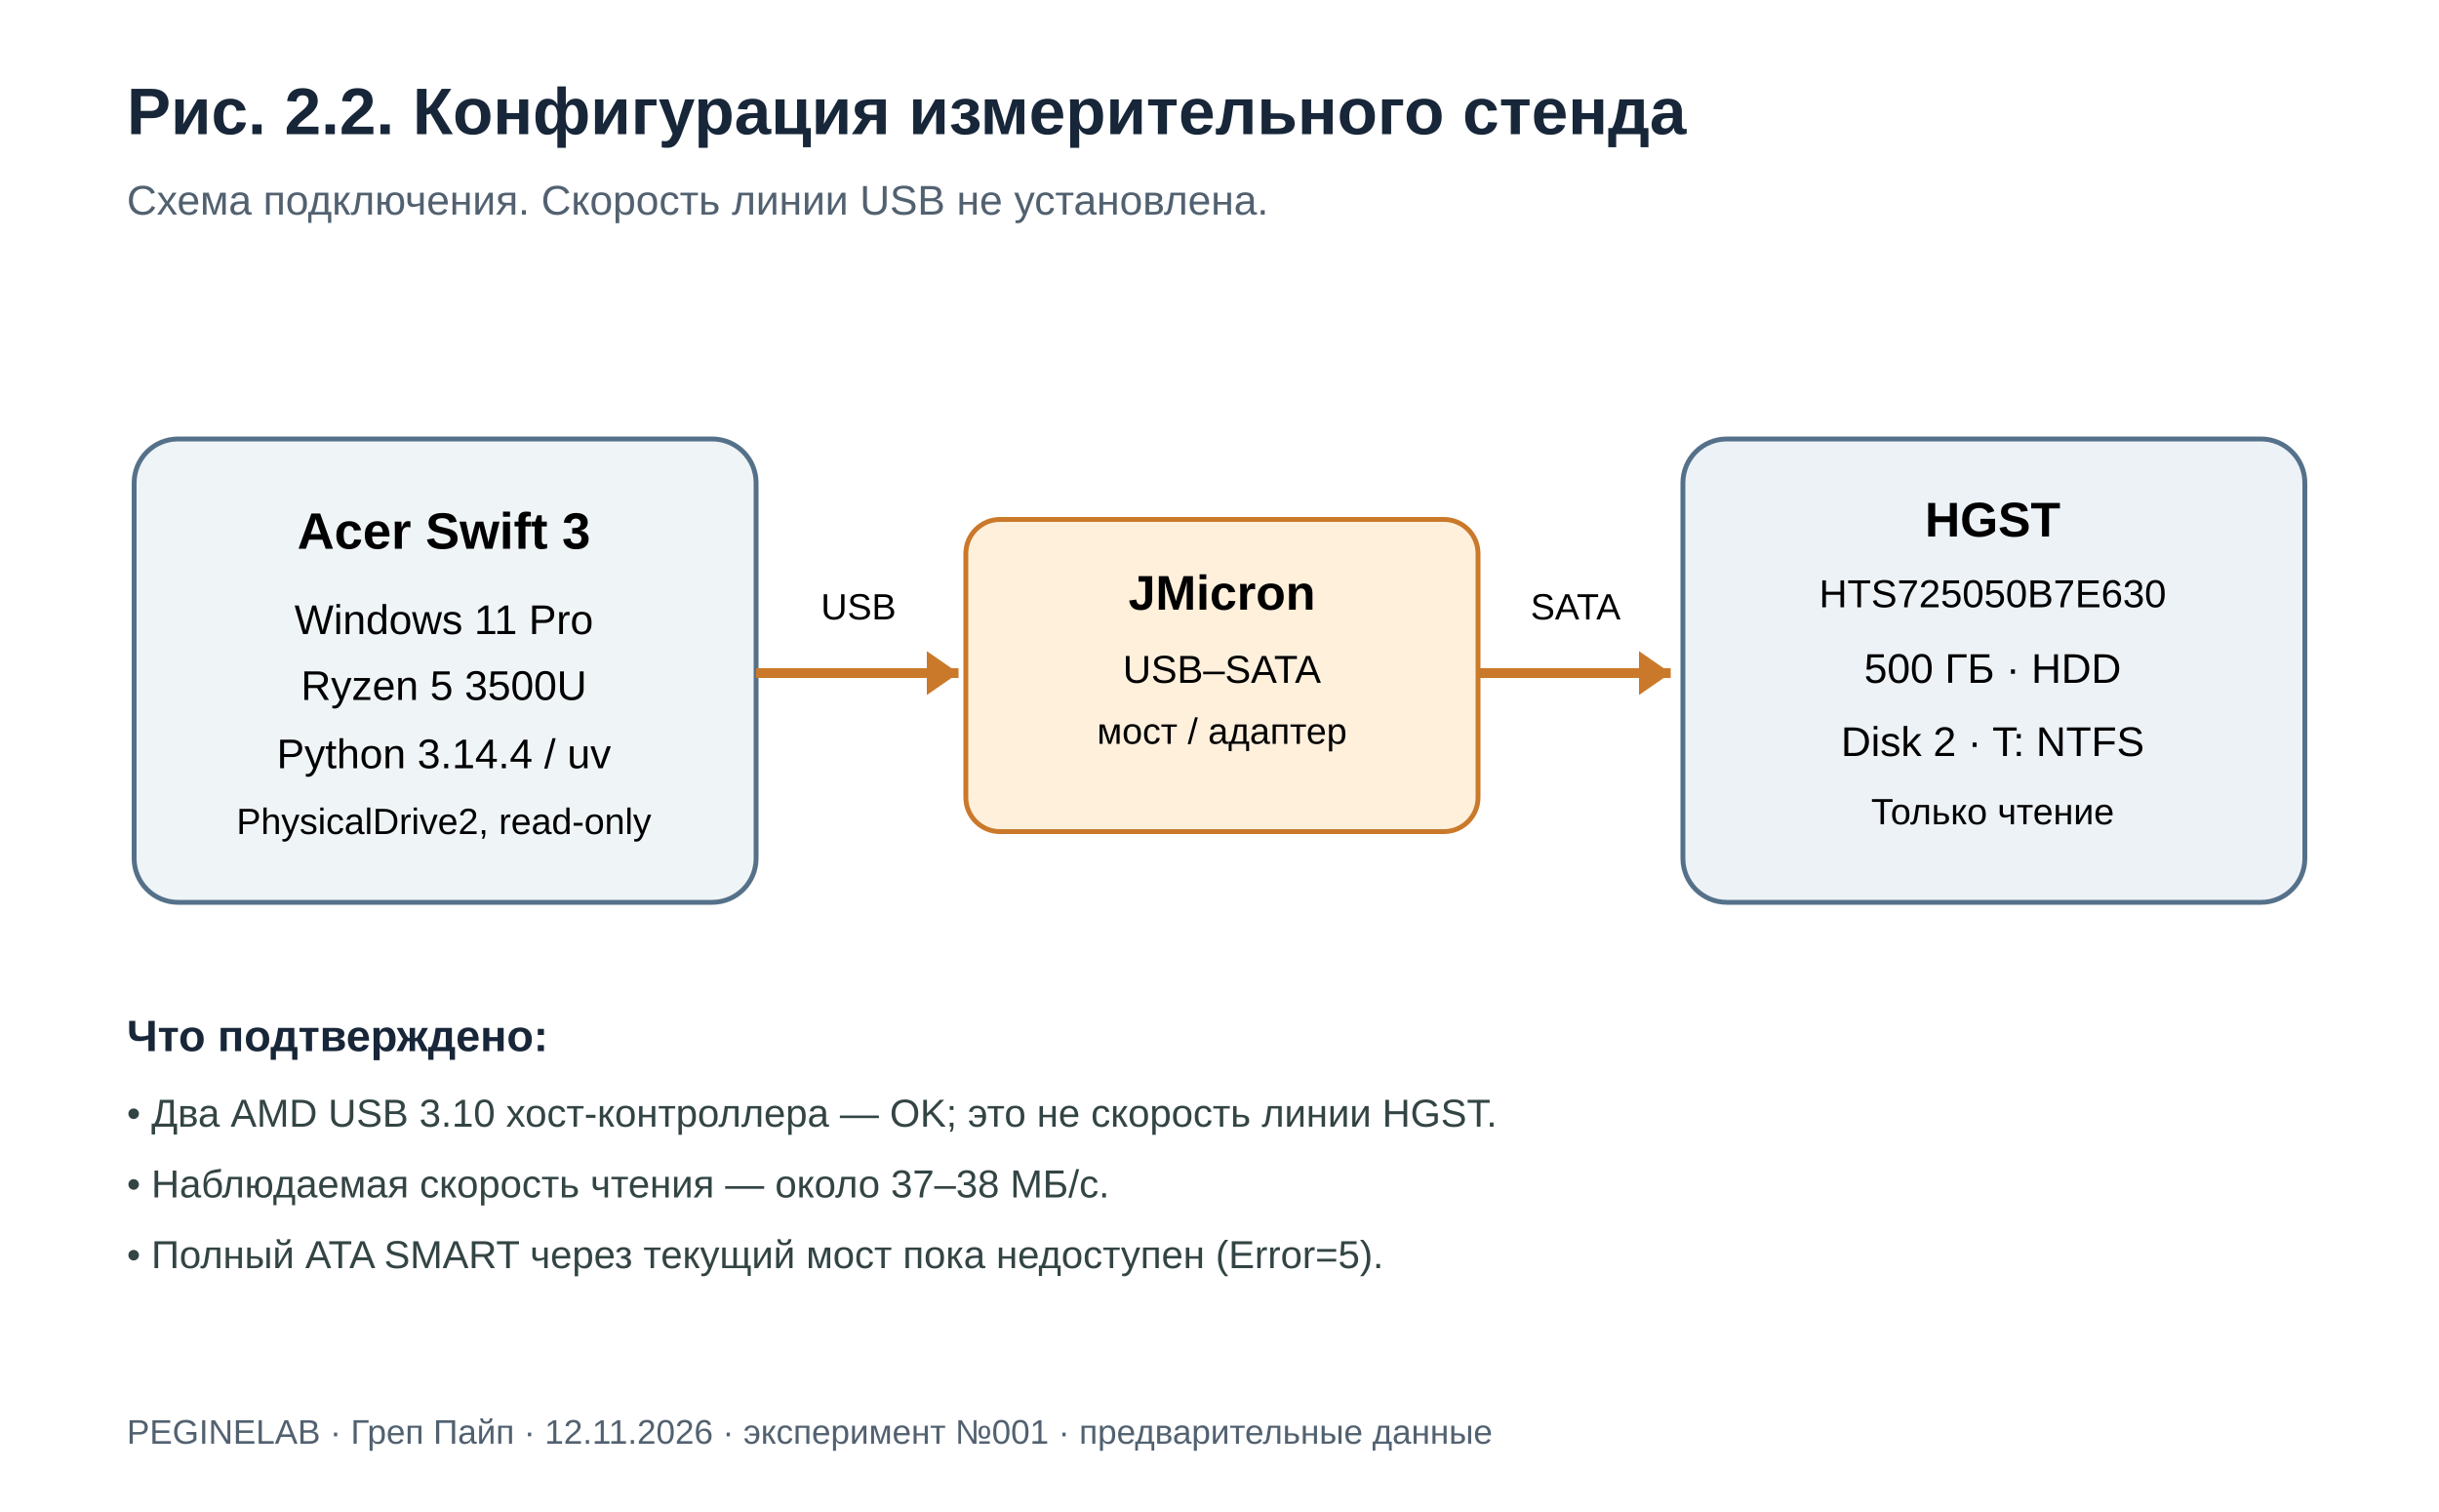
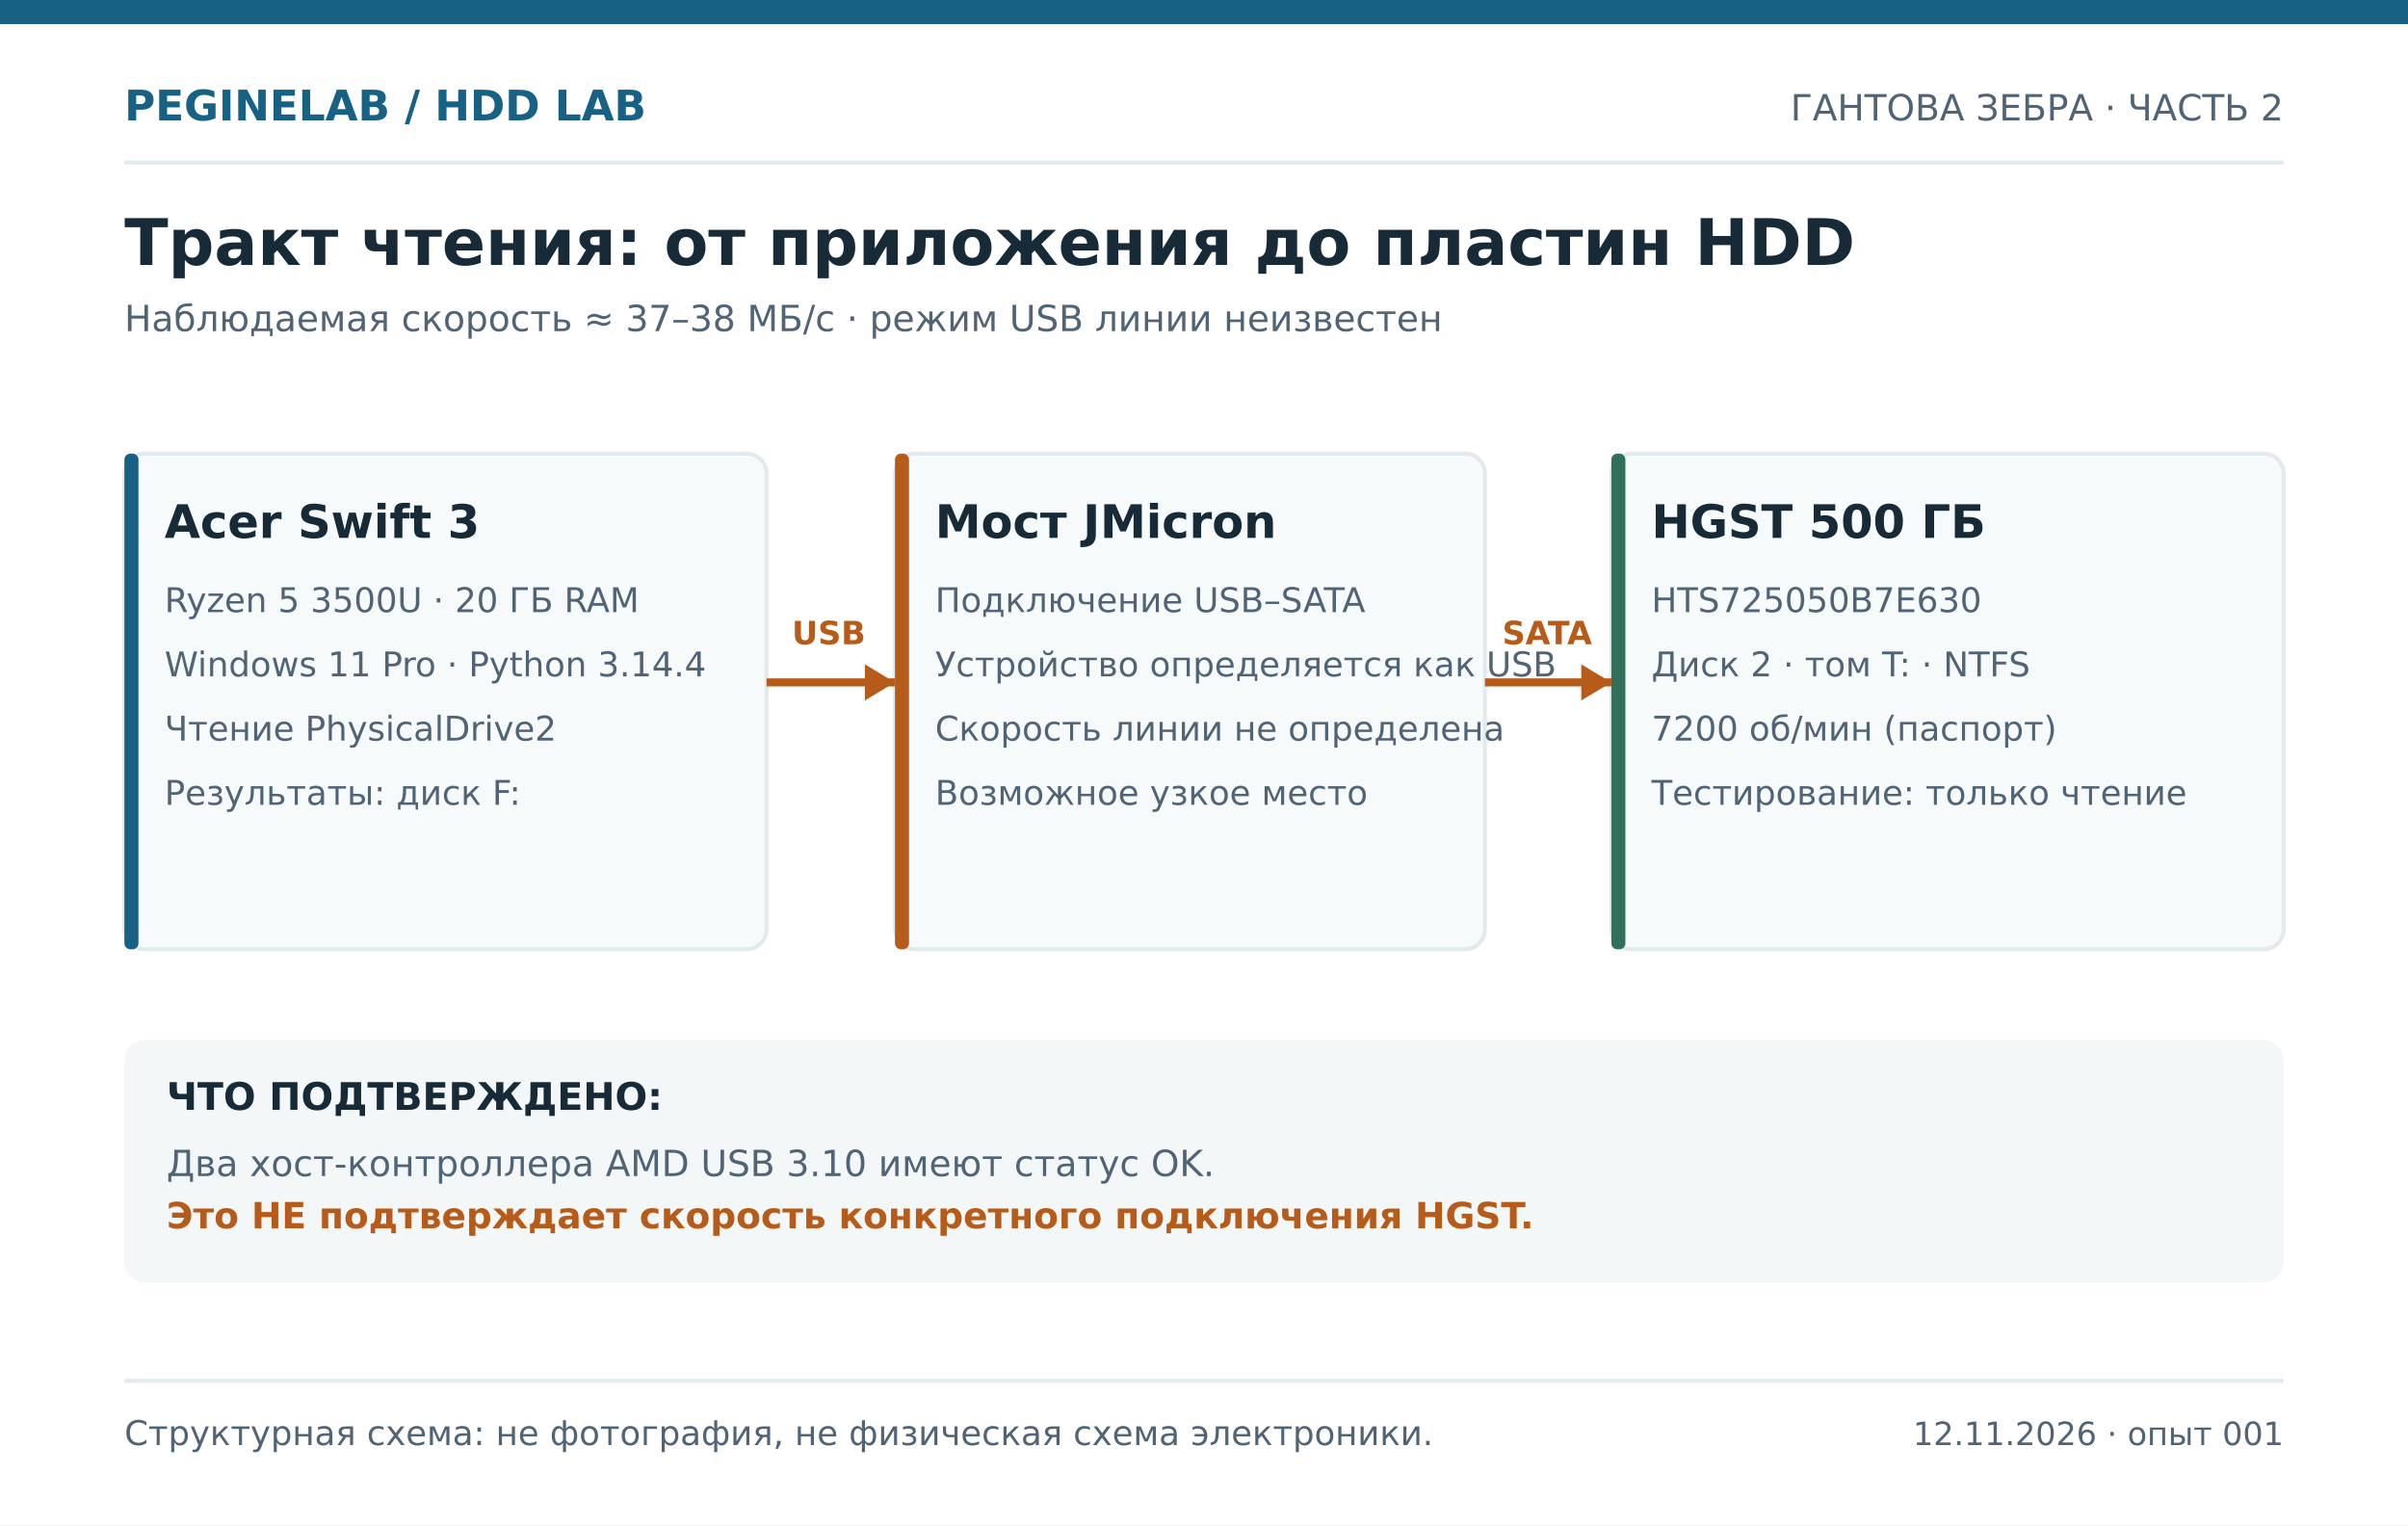
- <svg xmlns="http://www.w3.org/2000/svg" width="1000" height="620" viewBox="0 0 1000 620" role="img">
-   <rect width="1000" height="620" fill="#fff" />
-   <text x="52" y="55" font-family="Arial,sans-serif" font-size="27" font-weight="bold" fill="#172638">Рис. 2.2. Конфигурация измерительного стенда</text>
-   <text x="52" y="88" font-family="Arial,sans-serif" font-size="17" fill="#526170">Схема подключения. Скорость линии USB не установлена.</text>
-   <rect x="55" y="180" width="255" height="190" rx="18" fill="#eff4f7" stroke="#55718a" stroke-width="2" />
-   <text x="182" y="225" text-anchor="middle" font-size="21" font-weight="bold" font-family="Arial">Acer Swift 3</text>
-   <text x="182" y="260" text-anchor="middle" font-size="17" font-family="Arial">Windows 11 Pro</text>
-   <text x="182" y="287" text-anchor="middle" font-size="17" font-family="Arial">Ryzen 5 3500U</text>
-   <text x="182" y="315" text-anchor="middle" font-size="17" font-family="Arial">Python 3.14.4 / uv</text>
-   <text x="182" y="342" text-anchor="middle" font-size="15" font-family="Arial">PhysicalDrive2, read-only</text>
-   <path d="M310 276 H393" stroke="#ca792a" stroke-width="4" />
-   <path d="M393 276 l-13 -9 v18z" fill="#ca792a" />
-   <text x="352" y="254" text-anchor="middle" font-size="15" font-family="Arial">USB</text>
-   <rect x="396" y="213" width="210" height="128" rx="14" fill="#fff0dc" stroke="#ca792a" stroke-width="2" />
-   <text x="501" y="250" text-anchor="middle" font-size="20" font-weight="bold" font-family="Arial">JMicron</text>
-   <text x="501" y="280" text-anchor="middle" font-size="16" font-family="Arial">USB–SATA</text>
-   <text x="501" y="305" text-anchor="middle" font-size="15" font-family="Arial">мост / адаптер</text>
-   <path d="M606 276 H685" stroke="#ca792a" stroke-width="4" />
-   <path d="M685 276 l-13 -9 v18z" fill="#ca792a" />
-   <text x="646" y="254" text-anchor="middle" font-size="15" font-family="Arial">SATA</text>
-   <rect x="690" y="180" width="255" height="190" rx="18" fill="#edf2f7" stroke="#55718a" stroke-width="2" />
-   <text x="817" y="220" text-anchor="middle" font-size="20" font-weight="bold" font-family="Arial">HGST</text>
-   <text x="817" y="249" text-anchor="middle" font-size="16" font-family="Arial">HTS725050B7E630</text>
-   <text x="817" y="280" text-anchor="middle" font-size="17" font-family="Arial">500 ГБ · HDD</text>
-   <text x="817" y="310" text-anchor="middle" font-size="17" font-family="Arial">Disk 2 · T: NTFS</text>
-   <text x="817" y="338" text-anchor="middle" font-size="15" font-family="Arial">Только чтение</text>
-   <text x="52" y="431" font-family="Arial,sans-serif" font-size="18" font-weight="bold" fill="#172638">Что подтверждено:</text>
-   <text x="52" y="462" font-family="Arial,sans-serif" font-size="16" fill="#344">• Два AMD USB 3.10 хост-контроллера — OK; это не скорость линии HGST.</text>
-   <text x="52" y="491" font-family="Arial,sans-serif" font-size="16" fill="#344">• Наблюдаемая скорость чтения — около 37–38 МБ/с.</text>
-   <text x="52" y="520" font-family="Arial,sans-serif" font-size="16" fill="#344">• Полный ATA SMART через текущий мост пока недоступен (Error=5).</text>
-   <text x="52" y="592" font-family="Arial,sans-serif" font-size="14" fill="#526170">PEGINELAB · Греп Пайп · 12.11.2026 · эксперимент №001 · предварительные данные</text>
+ <svg xmlns="http://www.w3.org/2000/svg" width="1200" height="760" viewBox="0 0 1200 760" role="img" aria-label="Техническая структурная схема стенда Acer Swift 3, AMD USB контроллер, JMicron USB–SATA и HGST HDD.">
+   <rect x="0" y="0" width="1200" height="760" rx="0" fill="#fff" stroke="none" stroke-width="1" />
+   <rect x="0" y="0" width="1200" height="12" rx="0" fill="#176184" stroke="none" stroke-width="1" />
+   <text x="62" y="60" font-family="DejaVu Sans,Liberation Sans,Arial,sans-serif" font-size="21" fill="#176184" font-weight="700" text-anchor="start">PEGINELAB   /   HDD LAB</text>
+   <text x="1138" y="60" font-family="DejaVu Sans,Liberation Sans,Arial,sans-serif" font-size="18" fill="#506476" font-weight="400" text-anchor="end">ГАНТОВА ЗЕБРА · ЧАСТЬ 2</text>
+   <line x1="62" y1="81" x2="1138" y2="81" stroke="#e3eaee" stroke-width="2" />
+   <text x="62" y="132" font-family="DejaVu Sans,Liberation Sans,Arial,sans-serif" font-size="32" fill="#162a38" font-weight="700" text-anchor="start">Тракт чтения: от приложения до пластин HDD</text>
+   <text x="62" y="165" font-family="DejaVu Sans,Liberation Sans,Arial,sans-serif" font-size="18" fill="#506476" font-weight="400" text-anchor="start">Наблюдаемая скорость ≈ 37–38 МБ/с · режим USB линии неизвестен</text>
+   <rect x="62" y="226" width="320" height="247" rx="10" fill="#f7fafb" stroke="#e3eaee" stroke-width="2" />
+   <rect x="62" y="226" width="7" height="247" rx="3" fill="#176184" stroke="none" stroke-width="1" />
+   <text x="82" y="268" font-family="DejaVu Sans,Liberation Sans,Arial,sans-serif" font-size="23" fill="#162a38" font-weight="700" text-anchor="start">Acer Swift 3</text>
+   <text x="82" y="305" font-family="DejaVu Sans,Liberation Sans,Arial,sans-serif" font-size="17" fill="#506476" font-weight="400" text-anchor="start">Ryzen 5 3500U · 20 ГБ RAM</text>
+   <text x="82" y="337" font-family="DejaVu Sans,Liberation Sans,Arial,sans-serif" font-size="17" fill="#506476" font-weight="400" text-anchor="start">Windows 11 Pro · Python 3.14.4</text>
+   <text x="82" y="369" font-family="DejaVu Sans,Liberation Sans,Arial,sans-serif" font-size="17" fill="#506476" font-weight="400" text-anchor="start">Чтение PhysicalDrive2</text>
+   <text x="82" y="401" font-family="DejaVu Sans,Liberation Sans,Arial,sans-serif" font-size="17" fill="#506476" font-weight="400" text-anchor="start">Результаты: диск F:</text>
+   <rect x="446" y="226" width="294" height="247" rx="10" fill="#f7fafb" stroke="#e3eaee" stroke-width="2" />
+   <rect x="446" y="226" width="7" height="247" rx="3" fill="#b65b19" stroke="none" stroke-width="1" />
+   <text x="466" y="268" font-family="DejaVu Sans,Liberation Sans,Arial,sans-serif" font-size="23" fill="#162a38" font-weight="700" text-anchor="start">Мост JMicron</text>
+   <text x="466" y="305" font-family="DejaVu Sans,Liberation Sans,Arial,sans-serif" font-size="17" fill="#506476" font-weight="400" text-anchor="start">Подключение USB–SATA</text>
+   <text x="466" y="337" font-family="DejaVu Sans,Liberation Sans,Arial,sans-serif" font-size="17" fill="#506476" font-weight="400" text-anchor="start">Устройство определяется как USB</text>
+   <text x="466" y="369" font-family="DejaVu Sans,Liberation Sans,Arial,sans-serif" font-size="17" fill="#506476" font-weight="400" text-anchor="start">Скорость линии не определена</text>
+   <text x="466" y="401" font-family="DejaVu Sans,Liberation Sans,Arial,sans-serif" font-size="17" fill="#506476" font-weight="400" text-anchor="start">Возможное узкое место</text>
+   <rect x="803" y="226" width="335" height="247" rx="10" fill="#f7fafb" stroke="#e3eaee" stroke-width="2" />
+   <rect x="803" y="226" width="7" height="247" rx="3" fill="#31715b" stroke="none" stroke-width="1" />
+   <text x="823" y="268" font-family="DejaVu Sans,Liberation Sans,Arial,sans-serif" font-size="23" fill="#162a38" font-weight="700" text-anchor="start">HGST 500 ГБ</text>
+   <text x="823" y="305" font-family="DejaVu Sans,Liberation Sans,Arial,sans-serif" font-size="17" fill="#506476" font-weight="400" text-anchor="start">HTS725050B7E630</text>
+   <text x="823" y="337" font-family="DejaVu Sans,Liberation Sans,Arial,sans-serif" font-size="17" fill="#506476" font-weight="400" text-anchor="start">Диск 2 · том T: · NTFS</text>
+   <text x="823" y="369" font-family="DejaVu Sans,Liberation Sans,Arial,sans-serif" font-size="17" fill="#506476" font-weight="400" text-anchor="start">7200 об/мин (паспорт)</text>
+   <text x="823" y="401" font-family="DejaVu Sans,Liberation Sans,Arial,sans-serif" font-size="17" fill="#506476" font-weight="400" text-anchor="start">Тестирование: только чтение</text>
+   <line x1="382" y1="340" x2="446" y2="340" stroke="#b65b19" stroke-width="4" />
+   <path d="M446 340l-15 -9v18z" fill="#b65b19" />
+   <line x1="740" y1="340" x2="803" y2="340" stroke="#b65b19" stroke-width="4" />
+   <path d="M803 340l-15 -9v18z" fill="#b65b19" />
+   <text x="413" y="321" font-family="DejaVu Sans,Liberation Sans,Arial,sans-serif" font-size="16" fill="#b65b19" font-weight="700" text-anchor="middle">USB</text>
+   <text x="771" y="321" font-family="DejaVu Sans,Liberation Sans,Arial,sans-serif" font-size="16" fill="#b65b19" font-weight="700" text-anchor="middle">SATA</text>
+   <rect x="62" y="518" width="1076" height="121" rx="10" fill="#f4f7f8" stroke="none" stroke-width="1" />
+   <text x="83" y="553" font-family="DejaVu Sans,Liberation Sans,Arial,sans-serif" font-size="19" fill="#162a38" font-weight="700" text-anchor="start">ЧТО ПОДТВЕРЖДЕНО:</text>
+   <text x="83" y="586" font-family="DejaVu Sans,Liberation Sans,Arial,sans-serif" font-size="18" fill="#506476" font-weight="400" text-anchor="start">Два хост-контроллера AMD USB 3.10 имеют статус OK.</text>
+   <text x="83" y="612" font-family="DejaVu Sans,Liberation Sans,Arial,sans-serif" font-size="18" fill="#b65b19" font-weight="700" text-anchor="start">Это НЕ подтверждает скорость конкретного подключения HGST.</text>
+   <line x1="62" y1="688" x2="1138" y2="688" stroke="#e3eaee" stroke-width="2" />
+   <text x="62" y="720" font-family="DejaVu Sans,Liberation Sans,Arial,sans-serif" font-size="17" fill="#506476" font-weight="400" text-anchor="start">Структурная схема: не фотография, не физическая схема электроники.</text>
+   <text x="1138" y="720" font-family="DejaVu Sans,Liberation Sans,Arial,sans-serif" font-size="16" fill="#506476" font-weight="400" text-anchor="end">12.11.2026  ·  опыт 001</text>
</svg>
